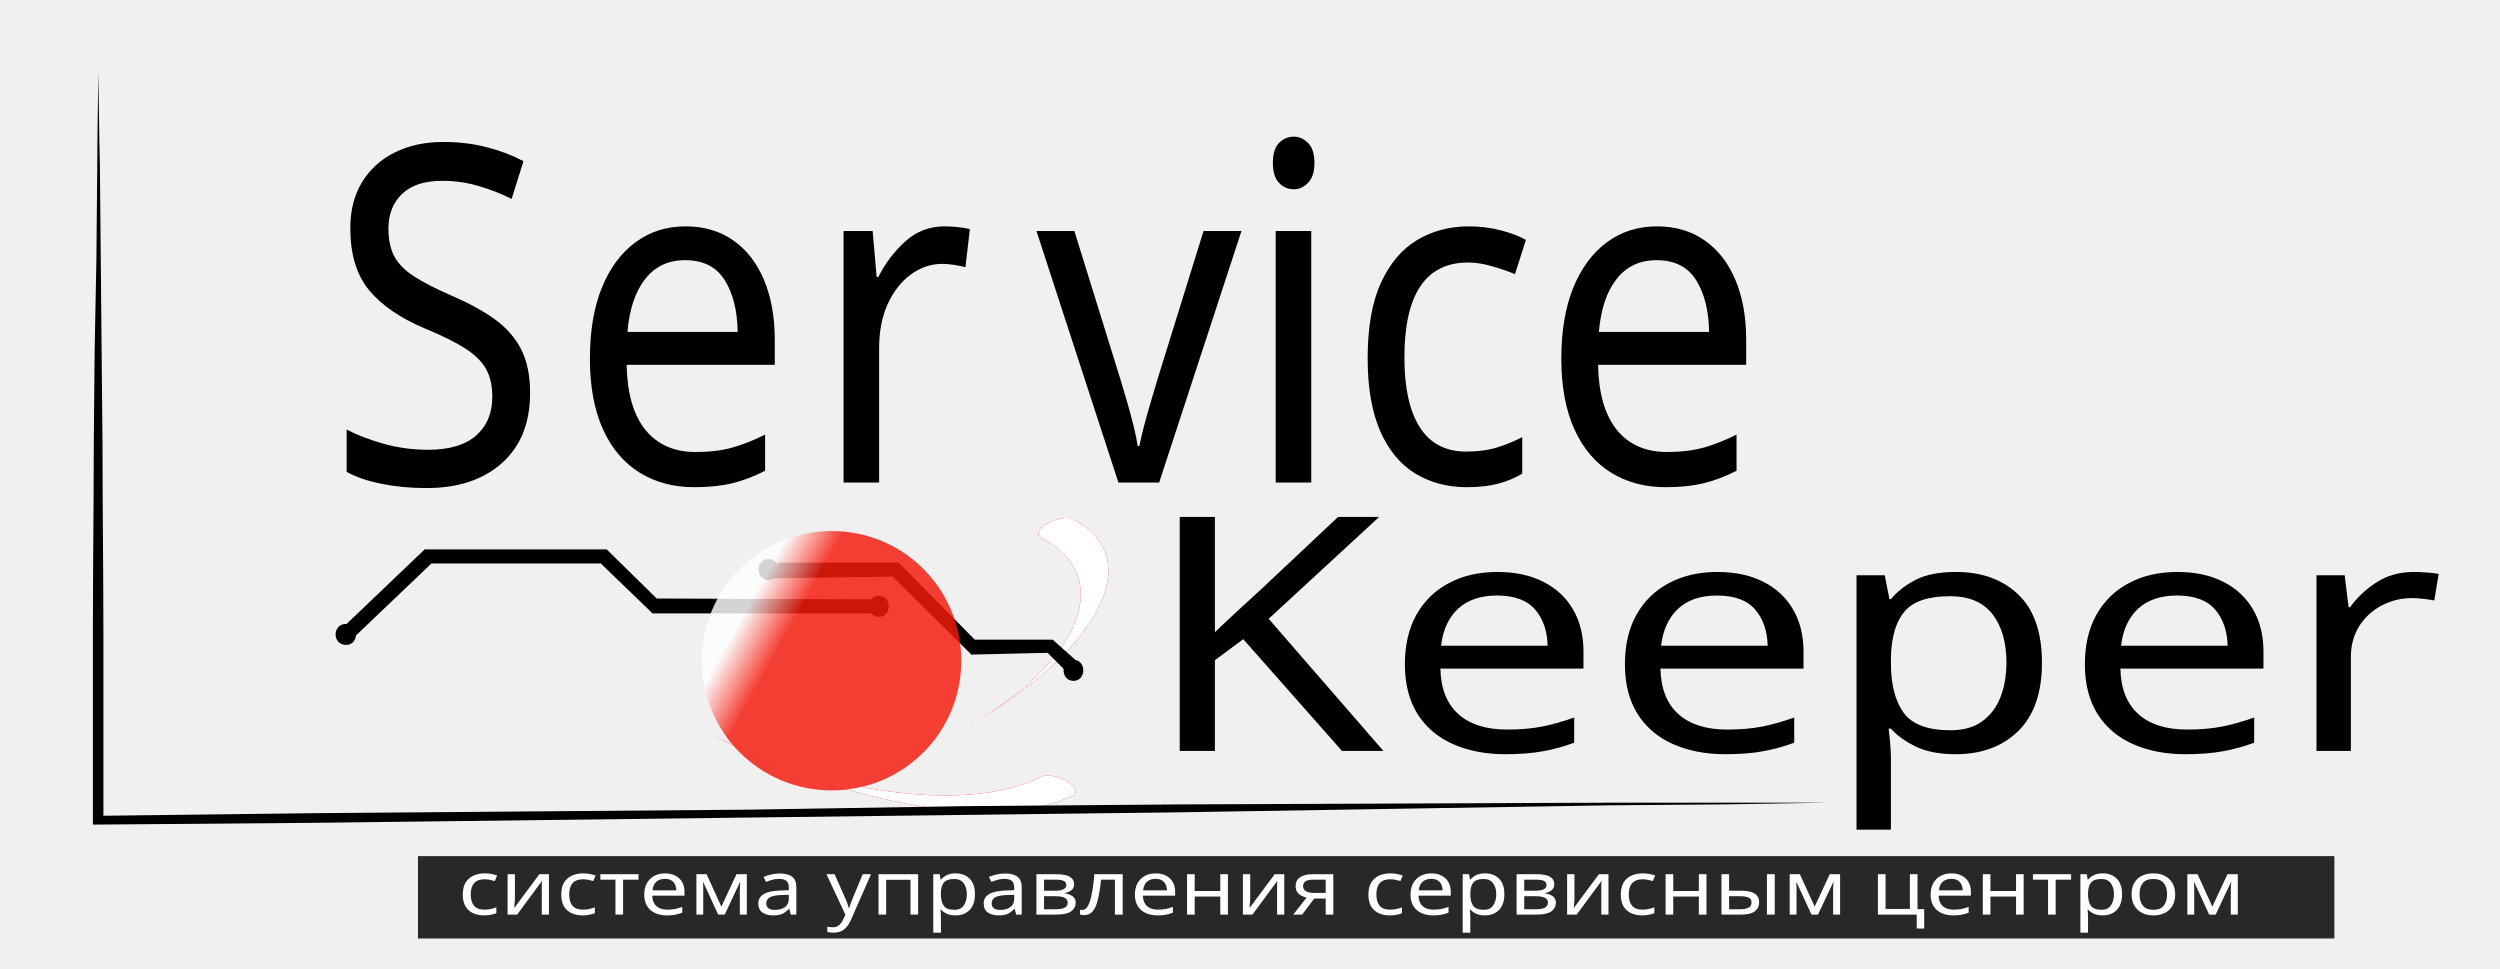
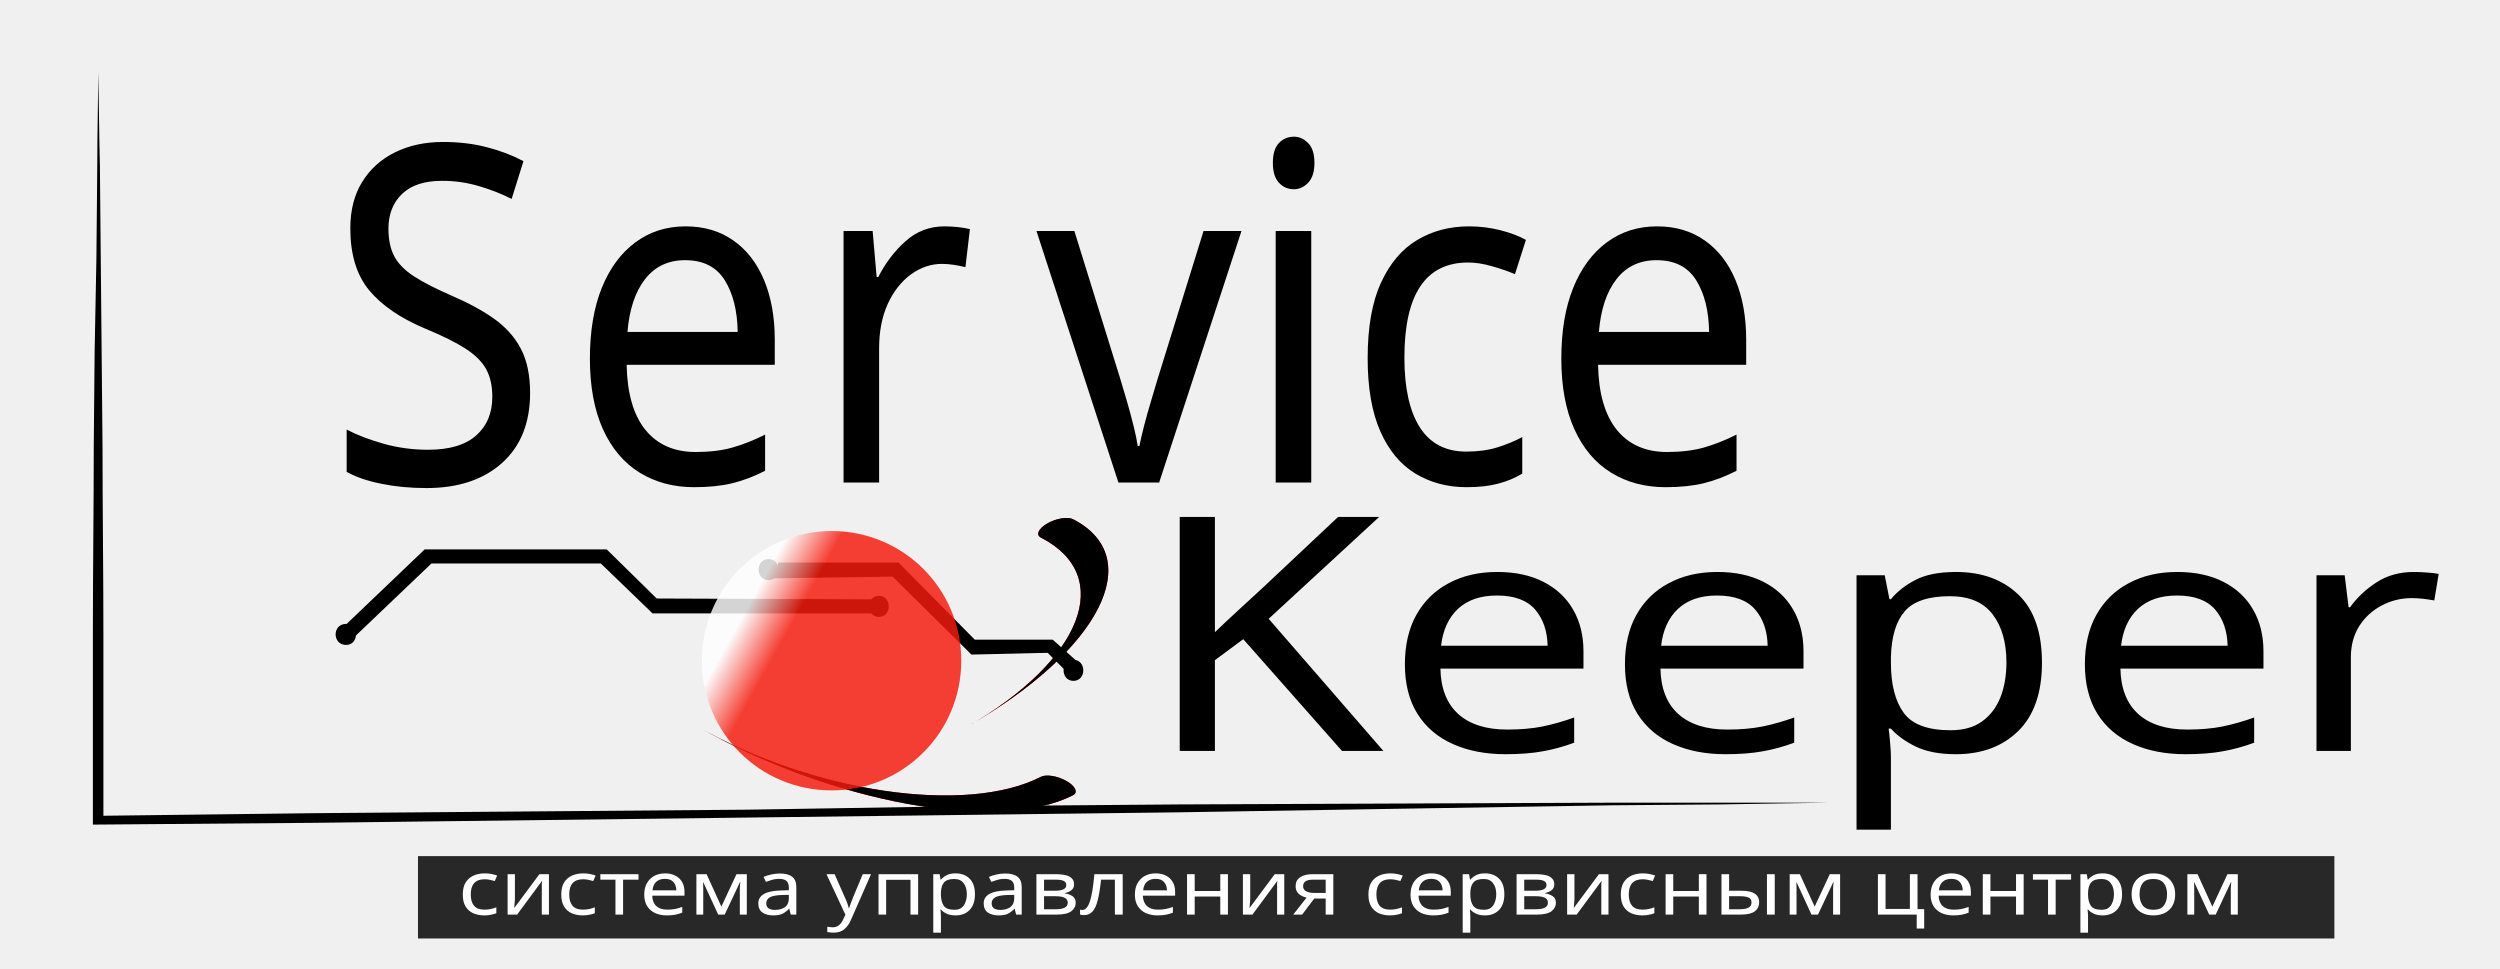
<svg xmlns="http://www.w3.org/2000/svg" version="1.1" id="Слой_1" x="0px" y="0px" viewBox="0 0 285.3 110.5" style="enable-background:new 0 0 285.3 110.5;" xml:space="preserve">
  <style type="text/css">
	.st0{font-family:'Broadway';}
	.st1{font-size:53.542px;}
	.st2{fill:none;stroke:#000000;stroke-width:0.2;stroke-miterlimit:10;}
	.st3{letter-spacing:1.2;}
	.st4{font-family:'ArialMT';}
	.st5{font-size:37.412px;}
	.st6{stroke:#000000;stroke-width:0.2;stroke-miterlimit:10;}
	.st7{opacity:0.83;fill:url(#SVGID_1_);enable-background:new    ;}
	.st8{opacity:0.83;enable-background:new    ;}
	.st9{fill:none;}
	.st10{fill:#FFFFFF;}
	.st11{font-family:'MalgunGothic-Semilight';}
	.st12{font-size:8.616px;}
</style>
  <g transform=" matrix(0.366, -0.21, 0.22, 0.113, 95, 75)">
    <path d="M 0,70 A 65,70 0 0,0 65,0 5,5 0 0,1 75,0 75,70 0 0,1 0,70Z" fill="red">
      <animateTransform attributeName="transform" type="rotate" from="360 0 0" to="0 0 0" dur="1s" repeatCount="indefinite" />
    </path>
  </g>
  <g transform=" matrix(0.366, -0.21, 0.22, 0.113, 95, 75)">
-     <path d="M 0,70 A 65,70 0 0,0 65,0 5,5 0 0,1 75,0 75,70 0 0,1 0,70Z" fill="white">
+     <path d="M 0,70 A 65,70 0 0,0 65,0 5,5 0 0,1 75,0 75,70 0 0,1 0,70Z" fill="fff">
      <animateTransform attributeName="transform" type="rotate" from="360 0 0" to="0 0 0" dur="0.87s" repeatCount="indefinite" />
    </path>
  </g>
  <g transform=" matrix(0.366, 0.21, -0.22, 0.113, 95, 75)">
    <path d="M 0,70 A 65,70 0 0,0 65,0 5,5 0 0,1 75,0 75,70 0 0,1 0,70Z" fill="red">
      <animateTransform attributeName="transform" type="rotate" from="360 0 0" to="0 0 0" dur="0.9s" repeatCount="indefinite" />
    </path>
  </g>
  <g transform=" matrix(0.366, 0.21, -0.22, 0.113, 95, 75)">
-     <path d="M 0,70 A 65,70 0 0,0 65,0 5,5 0 0,1 75,0 75,70 0 0,1 0,70Z" fill="white">
+     <path d="M 0,70 A 65,70 0 0,0 65,0 5,5 0 0,1 75,0 75,70 0 0,1 0,70Z" fill="fff">
      <animateTransform attributeName="transform" type="rotate" from="360 0 0" to="0 0 0" dur="0.77s" repeatCount="indefinite" />
    </path>
  </g>
  <g id="Слой_9">
    <text transform="matrix(0.86 0 0 1 37.296 55.0668)" class="st0 st1">S</text>
    <text transform="matrix(0.86 0 0 1 37.296 55.0668)" class="st2 st0 st1">S</text>
    <text transform="matrix(0.86 0 0 1 64.7936 55.0668)" class="st0 st1">e</text>
    <text transform="matrix(0.86 0 0 1 92.3566 55.0668)" class="st0 st1 st3">r</text>
    <text transform="matrix(0.86 0 0 1 118.2804 55.0668)" class="st0 st1">vice</text>
    <text transform="matrix(1.19 0 0 1 130.3156 85.6947)" class="st4 st5">Keeper</text>
  </g>
  <path d="M39.5,73.6c1.5,0,1.5-2.4,0-2.4C37.9,71.2,37.9,73.6,39.5,73.6z" />
  <path d="M100.3,70.4c1.5,0,1.5-2.4,0-2.4C98.8,68,98.8,70.4,100.3,70.4z" />
  <path d="M122.5,77.7c1.5,0,1.5-2.4,0-2.4S121,77.7,122.5,77.7z" />
  <path d="M87.7,66.2c1.5,0,1.5-2.4,0-2.4S86.2,66.2,87.7,66.2z" />
  <path class="st6" d="M100.3,68.5l-25.4-0.1l-5.7-5.6H48.5l-8.9,8.5l1,1.1l8.6-8.2h19.4l5.6,5.4l0.3,0.3l25.8,0L100.3,68.5z" />
  <polygon class="st6" points="88.9,64.3 102.5,64.3 111.2,73.1 120.1,73.1 122.9,75.6 122,76.8 119.6,74.4 110.9,74.6 101.9,65.7   88.5,65.9 " />
  <linearGradient id="SVGID_1_" gradientUnits="userSpaceOnUse" x1="630.325" y1="-20.868" x2="647.549" y2="-35.16" gradientTransform="matrix(-0.9829 0.1841 0.1841 0.9829 727.939 -14.8008)">
    <stop offset="0.76" style="stop-color:#F71B0D" />
    <stop offset="1" style="stop-color:#FFFFFF" />
  </linearGradient>
  <path class="st7" d="M94.9,90.2c-8.2,0-14.8-6.6-14.8-14.8s6.6-14.8,14.8-14.8s14.8,6.6,14.8,14.8S103.1,90.2,94.9,90.2" />
  <path d="M11.2,8.2c0.1,3.6,0.1,7.1,0.2,10.7l0.1,10.7l0.1,10.7l0.1,10.7c0,7.1,0.1,14.2,0.1,21.3l0,10.7l0,10.7l-0.6-0.6l24.7-0.3  l24.7-0.2l24.7-0.2L110,92l24.7-0.2l24.7-0.1l24.7-0.1l12.3,0l12.3,0l-12.3,0.2L184,91.9l-24.7,0.4l-24.7,0.4L110,93l-24.7,0.3  l-24.7,0.3l-24.7,0.3l-24.7,0.2l-0.6,0v-0.6l0-10.7l0-10.7c0-7.1,0.1-14.2,0.1-21.3l0.1-10.7L11,29.6l0.1-10.7  C11.1,15.4,11.2,11.8,11.2,8.2z" />
  <g id="Слой_11">
    <g>
      <rect x="47.7" y="97.7" class="st8" width="218.7" height="9.4" />
      <rect x="52.3" y="96.7" class="st9" width="188.2" height="9.7" />
      <text transform="matrix(1.1615 0 0 1 52.2691 104.3715)" class="st10 st11 st12">система управления сервисным центром</text>
    </g>
  </g>
</svg>
